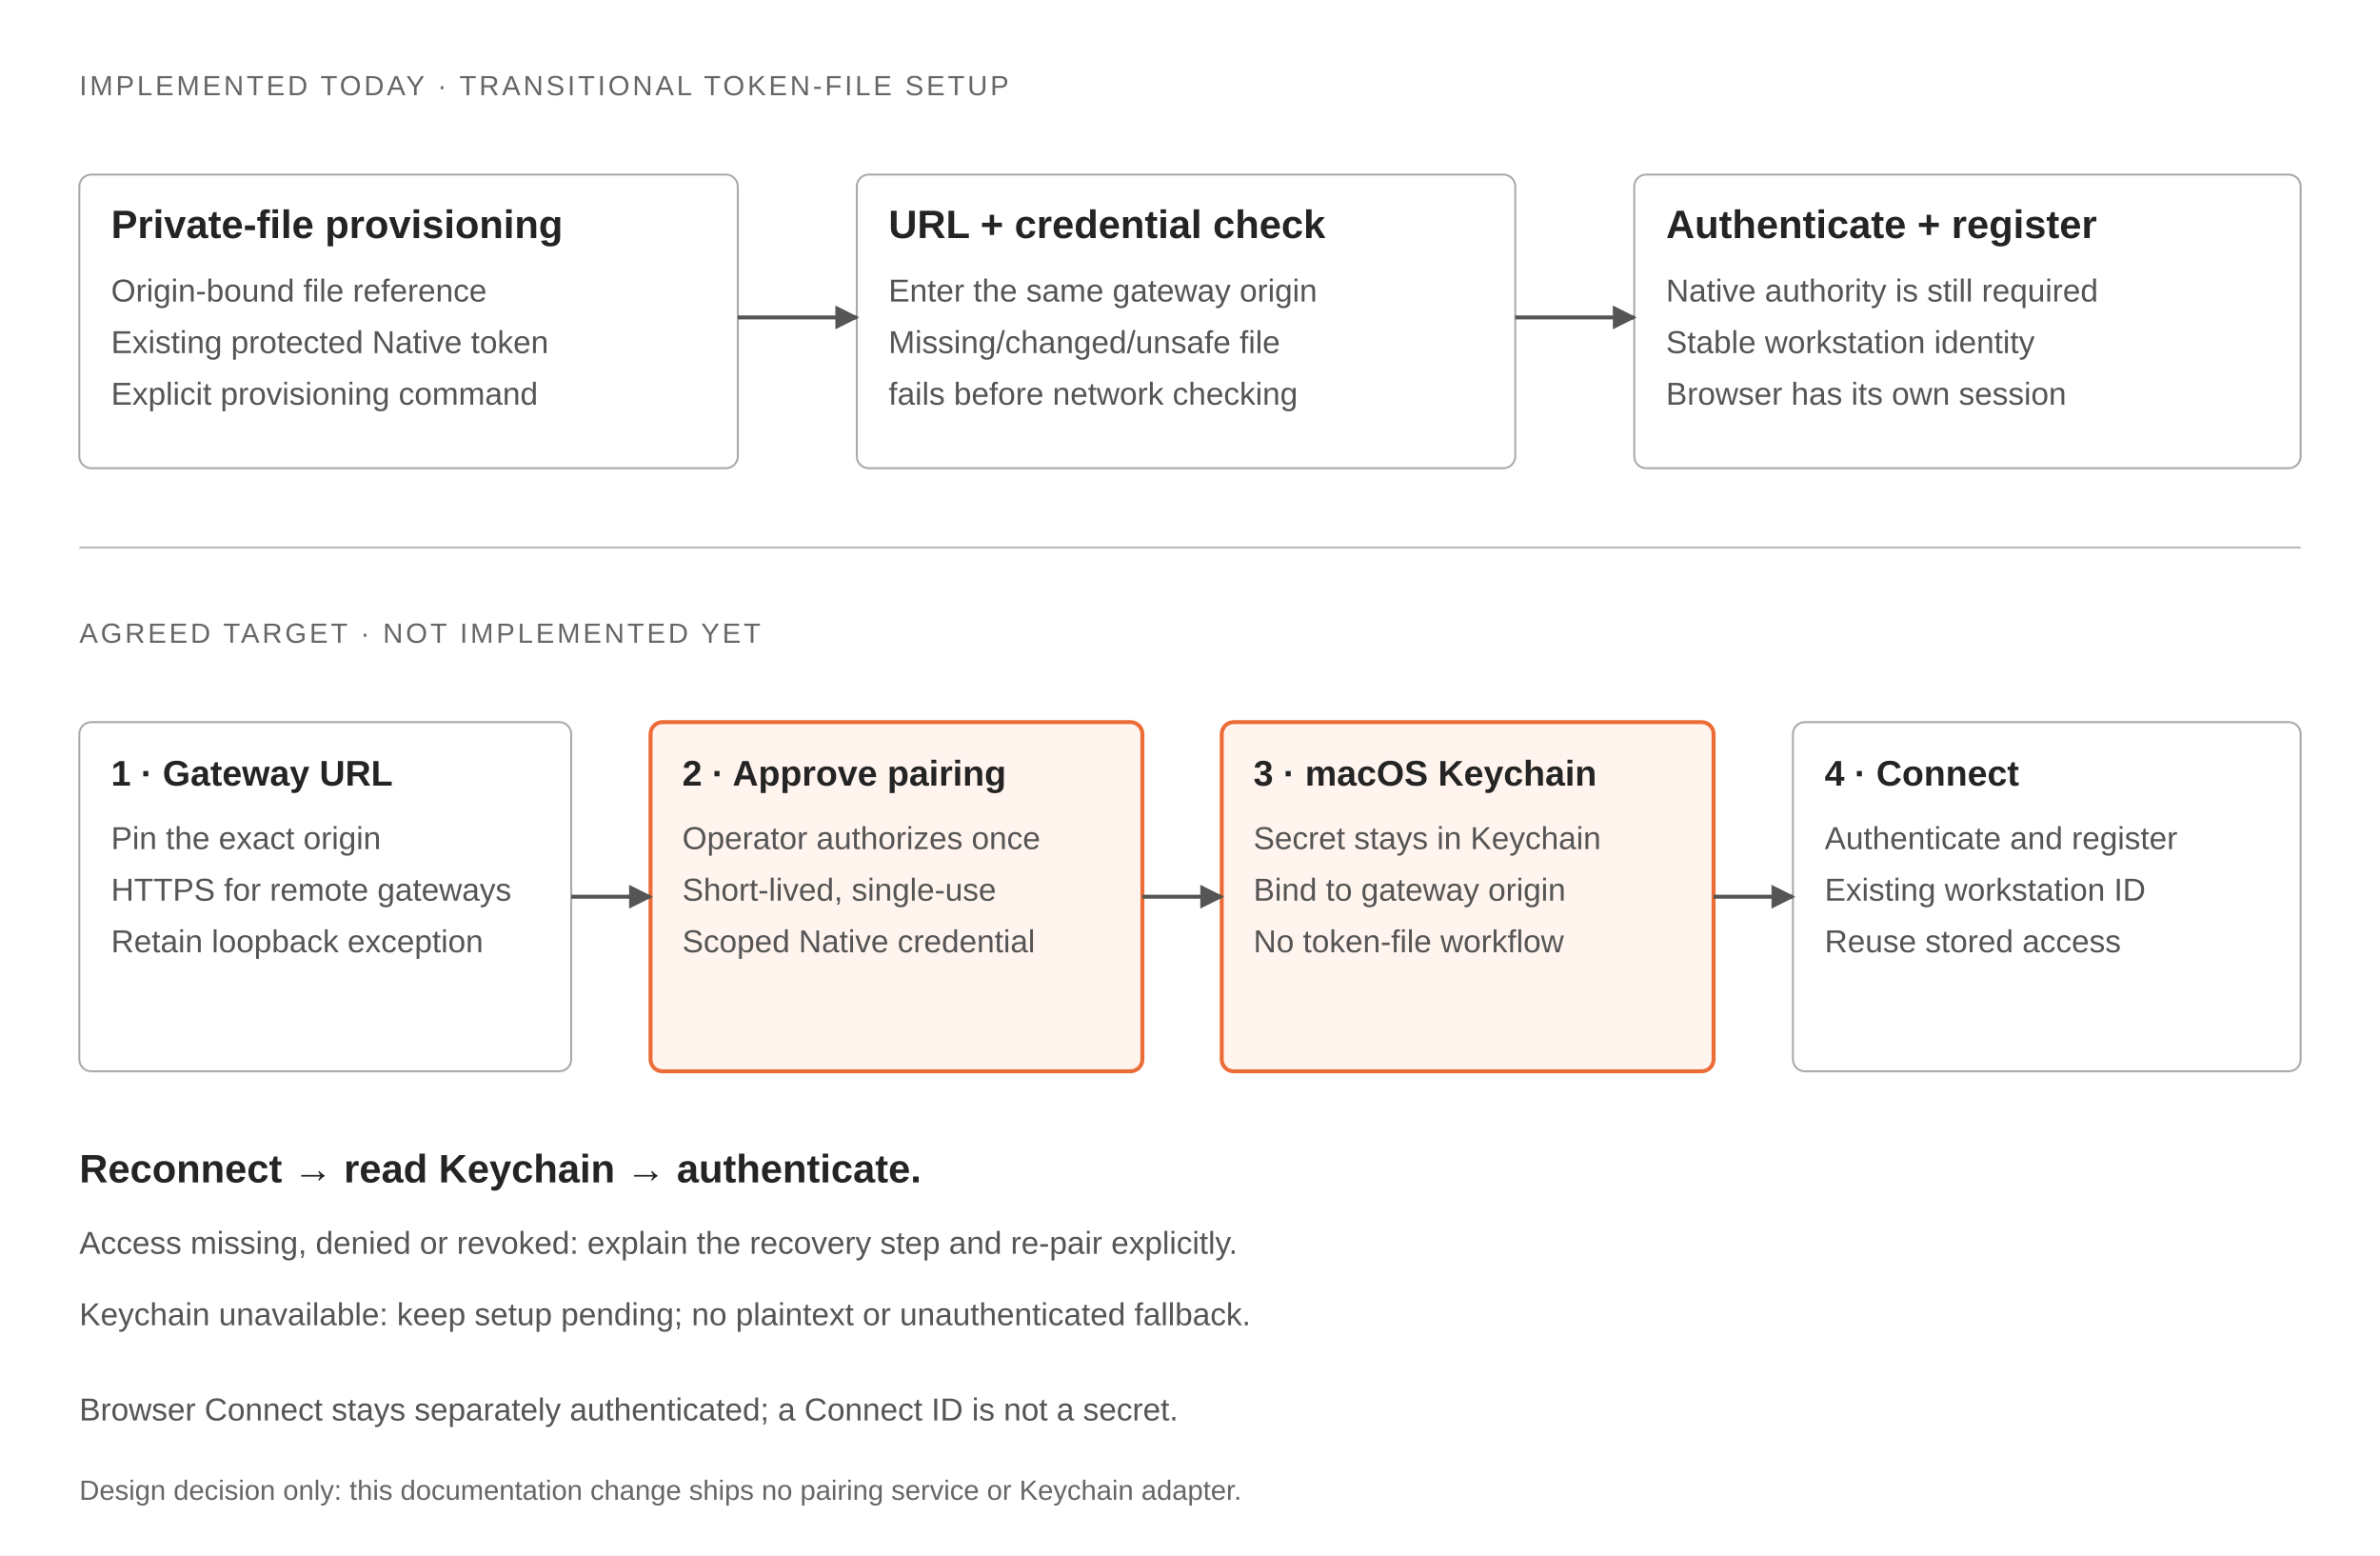
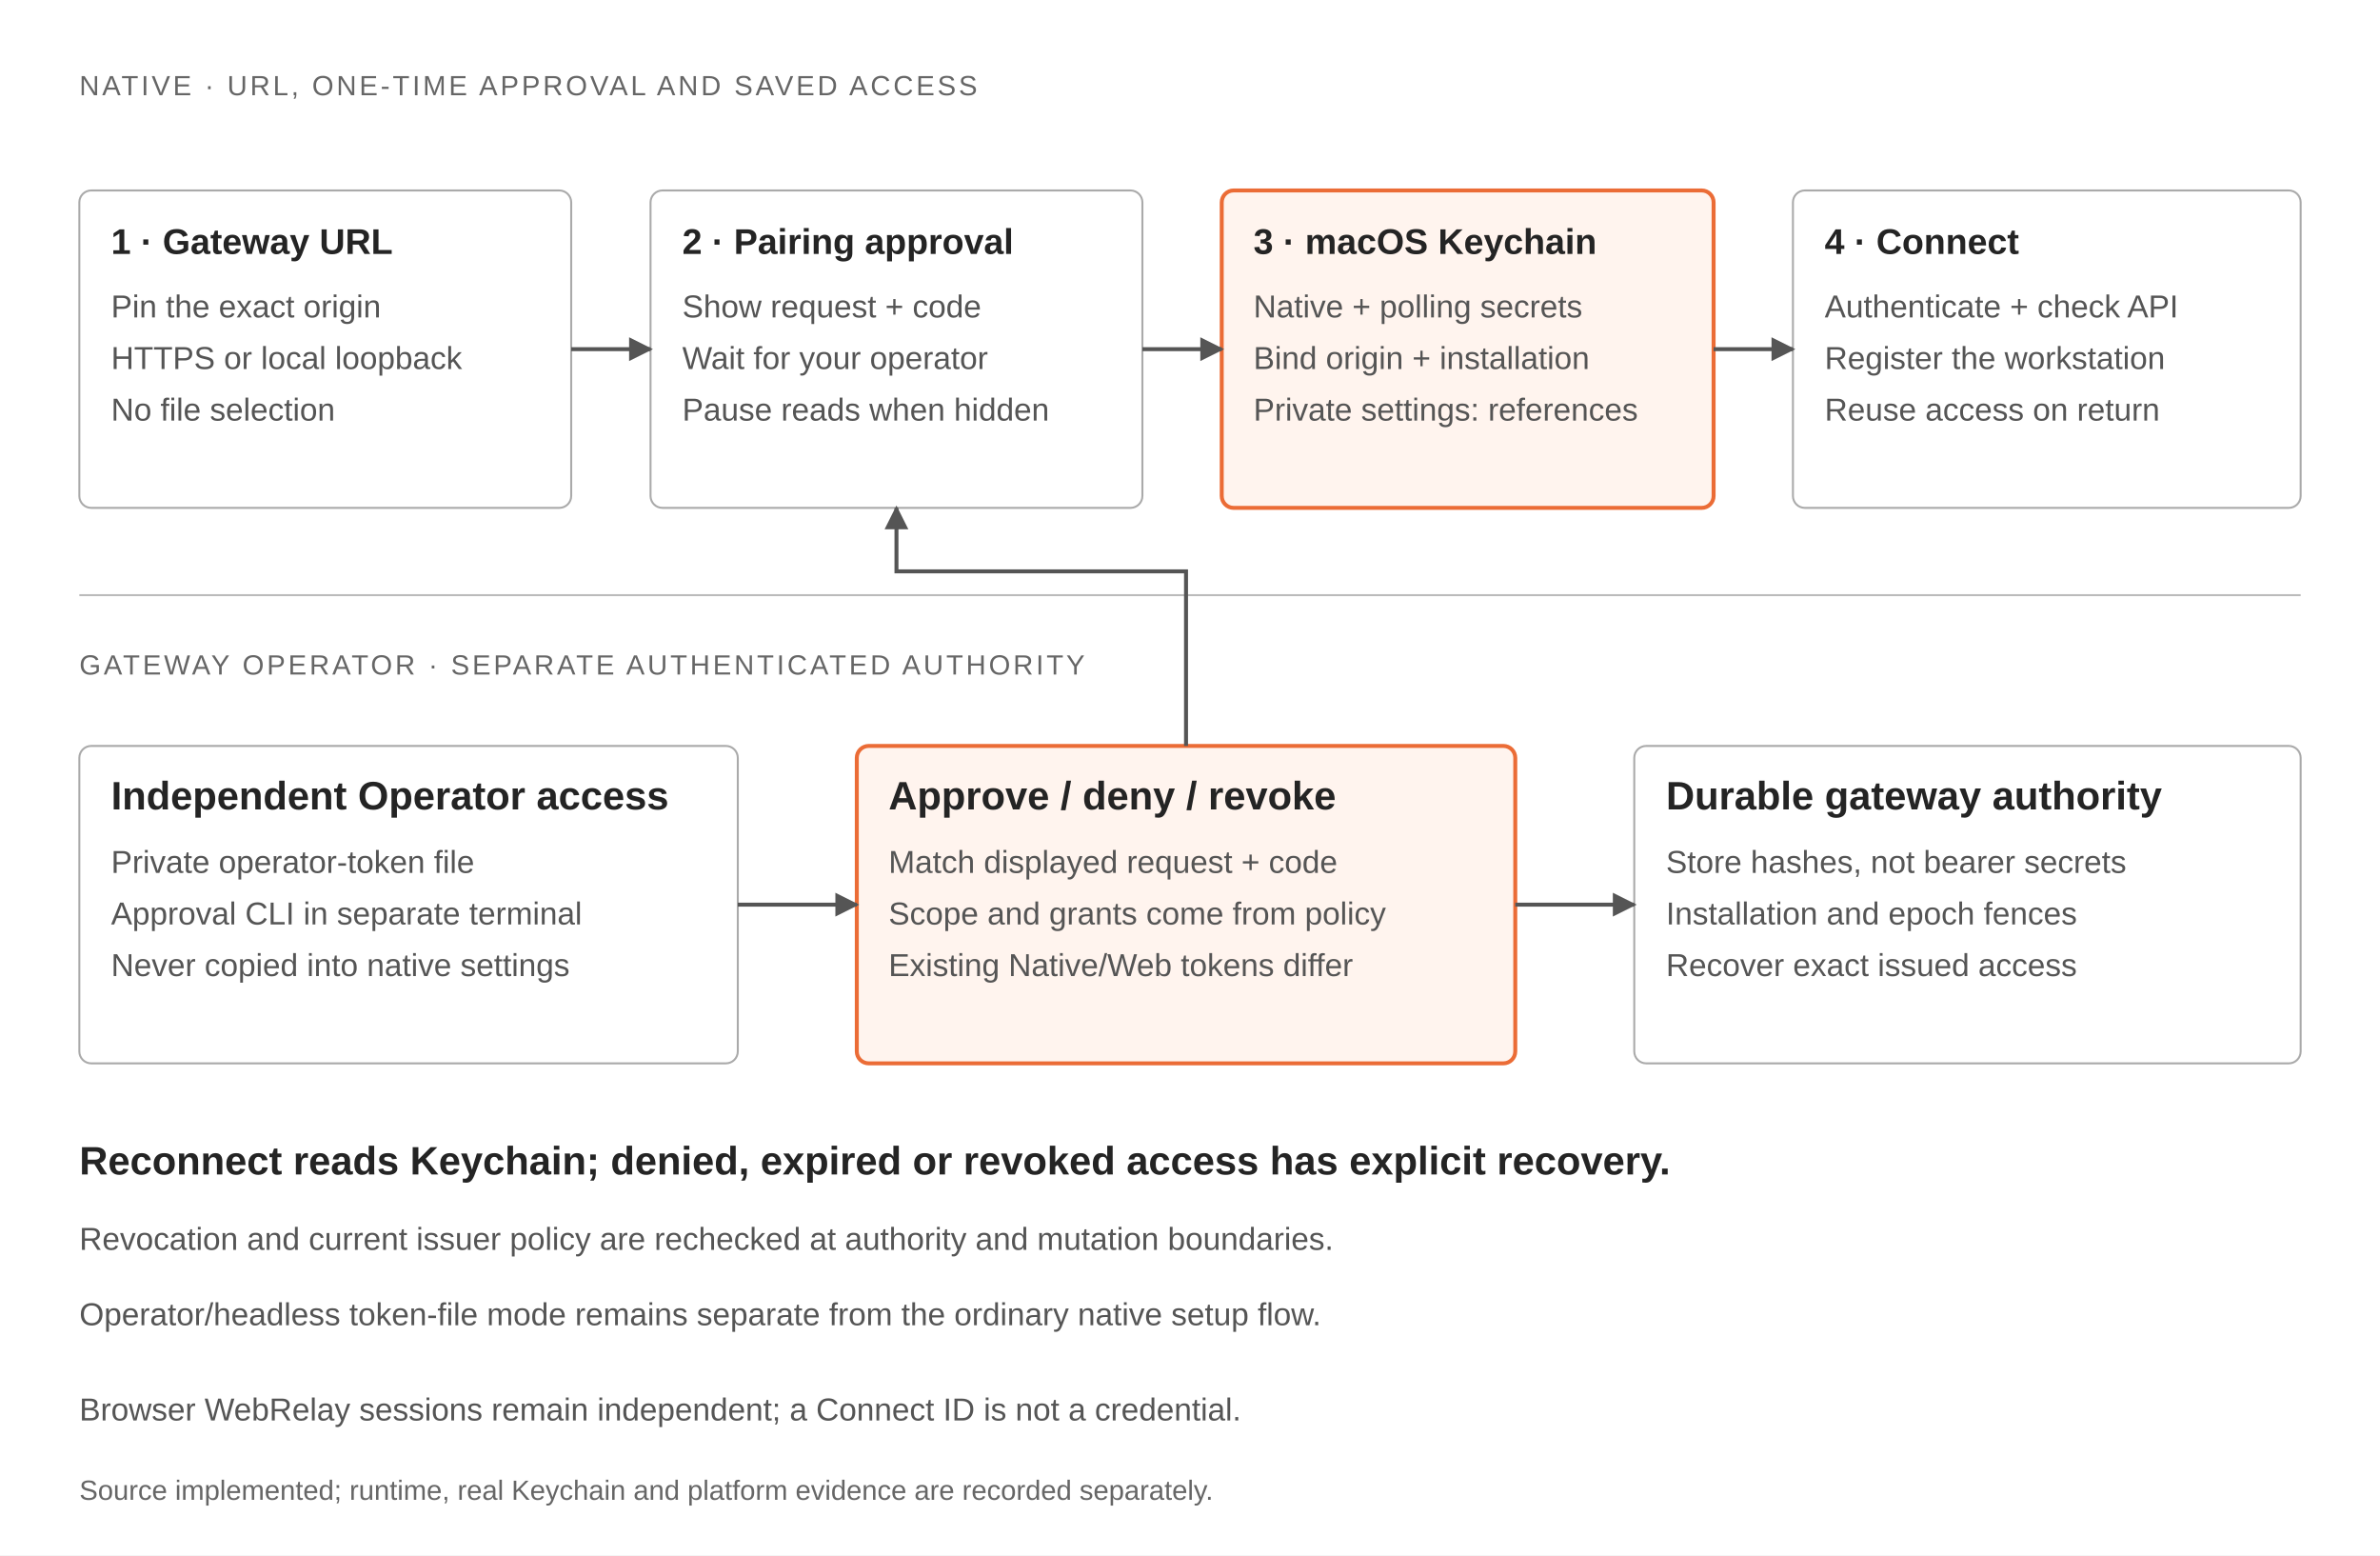
<svg xmlns="http://www.w3.org/2000/svg" viewBox="0 0 1200 784" role="img" aria-labelledby="native-connections-title native-connections-desc">
  <style>text{font-family:Geist,Arial,sans-serif;fill:#242424}.zone{font-size:14px;letter-spacing:1.4px;fill:#666}.label{font-size:20px;font-weight:600}.note{font-size:16px;fill:#555}.small{font-size:14px;fill:#666}.node{fill:#fff;stroke:#aaa;stroke-width:1}.focus{fill:#fff4ee;stroke:#eb6c36;stroke-width:2}.wire{fill:none;stroke:#555;stroke-width:2;marker-end:url(#arrow)}.lane{fill:#fafafa;stroke:#ddd;stroke-width:1}</style>
  <defs>
    <marker id="arrow" viewBox="0 0 10 10" refX="9" refY="5" markerWidth="6" markerHeight="6" orient="auto">
      <path d="M 0 0 L 10 5 L 0 10 z" fill="#555" />
    </marker>
  </defs>
  <rect width="1200" height="784" fill="#fff" />
-   <text x="40" y="48" class="zone">IMPLEMENTED TODAY · TRANSITIONAL TOKEN-FILE SETUP</text>
+   <text x="40" y="48" class="zone">NATIVE · URL, ONE-TIME APPROVAL AND SAVED ACCESS</text>
  <g data-card="true">
-     <rect x="40" y="88" width="332" height="148" rx="6" class="node" />
-     <text x="56" y="120" class="label">Private-file provisioning</text>
-     <text x="56" y="152" class="note">Origin-bound file reference</text>
-     <text x="56" y="178" class="note">Existing protected Native token</text>
-     <text x="56" y="204" class="note">Explicit provisioning command</text>
+     <rect x="40" y="96" width="248" height="160" rx="6" class="node" />
+     <text x="56" y="128" class="label" style="font-size:18px">1 · Gateway URL</text>
+     <text x="56" y="160" class="note">Pin the exact origin</text>
+     <text x="56" y="186" class="note">HTTPS or local loopback</text>
+     <text x="56" y="212" class="note">No file selection</text>
  </g>
  <g data-card="true">
-     <rect x="432" y="88" width="332" height="148" rx="6" class="node" />
-     <text x="448" y="120" class="label">URL + credential check</text>
-     <text x="448" y="152" class="note">Enter the same gateway origin</text>
-     <text x="448" y="178" class="note">Missing/changed/unsafe file</text>
-     <text x="448" y="204" class="note">fails before network checking</text>
+     <rect x="328" y="96" width="248" height="160" rx="6" class="node" />
+     <text x="344" y="128" class="label" style="font-size:18px">2 · Pairing approval</text>
+     <text x="344" y="160" class="note">Show request + code</text>
+     <text x="344" y="186" class="note">Wait for your operator</text>
+     <text x="344" y="212" class="note">Pause reads when hidden</text>
  </g>
  <g data-card="true">
-     <rect x="824" y="88" width="336" height="148" rx="6" class="node" />
-     <text x="840" y="120" class="label">Authenticate + register</text>
-     <text x="840" y="152" class="note">Native authority is still required</text>
-     <text x="840" y="178" class="note">Stable workstation identity</text>
-     <text x="840" y="204" class="note">Browser has its own session</text>
-   </g>
-   <path d="M 372 160 H 432" class="wire" />
-   <path d="M 764 160 H 824" class="wire" />
-   <path d="M 40 276 H 1160" stroke="#bbb" />
-   <text x="40" y="324" class="zone">AGREED TARGET · NOT IMPLEMENTED YET</text>
-   <g data-card="true">
-     <rect x="40" y="364" width="248" height="176" rx="6" class="node" />
-     <text x="56" y="396" class="label" style="font-size:18px">1 · Gateway URL</text>
-     <text x="56" y="428" class="note">Pin the exact origin</text>
-     <text x="56" y="454" class="note">HTTPS for remote gateways</text>
-     <text x="56" y="480" class="note">Retain loopback exception</text>
+     <rect x="616" y="96" width="248" height="160" rx="6" class="focus" />
+     <text x="632" y="128" class="label" style="font-size:18px">3 · macOS Keychain</text>
+     <text x="632" y="160" class="note">Native + polling secrets</text>
+     <text x="632" y="186" class="note">Bind origin + installation</text>
+     <text x="632" y="212" class="note">Private settings: references</text>
  </g>
  <g data-card="true">
-     <rect x="328" y="364" width="248" height="176" rx="6" class="focus" />
-     <text x="344" y="396" class="label" style="font-size:18px">2 · Approve pairing</text>
-     <text x="344" y="428" class="note">Operator authorizes once</text>
-     <text x="344" y="454" class="note">Short-lived, single-use</text>
-     <text x="344" y="480" class="note">Scoped Native credential</text>
+     <rect x="904" y="96" width="256" height="160" rx="6" class="node" />
+     <text x="920" y="128" class="label" style="font-size:18px">4 · Connect</text>
+     <text x="920" y="160" class="note">Authenticate + check API</text>
+     <text x="920" y="186" class="note">Register the workstation</text>
+     <text x="920" y="212" class="note">Reuse access on return</text>
+   </g>
+   <path d="M 288 176 H 328" class="wire" />
+   <path d="M 576 176 H 616" class="wire" />
+   <path d="M 864 176 H 904" class="wire" />
+   <path d="M 40 300 H 1160" stroke="#bbb" />
+   <text x="40" y="340" class="zone">GATEWAY OPERATOR · SEPARATE AUTHENTICATED AUTHORITY</text>
+   <g data-card="true">
+     <rect x="40" y="376" width="332" height="160" rx="6" class="node" />
+     <text x="56" y="408" class="label">Independent Operator access</text>
+     <text x="56" y="440" class="note">Private operator-token file</text>
+     <text x="56" y="466" class="note">Approval CLI in separate terminal</text>
+     <text x="56" y="492" class="note">Never copied into native settings</text>
  </g>
  <g data-card="true">
-     <rect x="616" y="364" width="248" height="176" rx="6" class="focus" />
-     <text x="632" y="396" class="label" style="font-size:18px">3 · macOS Keychain</text>
-     <text x="632" y="428" class="note">Secret stays in Keychain</text>
-     <text x="632" y="454" class="note">Bind to gateway origin</text>
-     <text x="632" y="480" class="note">No token-file workflow</text>
+     <rect x="432" y="376" width="332" height="160" rx="6" class="focus" />
+     <text x="448" y="408" class="label">Approve / deny / revoke</text>
+     <text x="448" y="440" class="note">Match displayed request + code</text>
+     <text x="448" y="466" class="note">Scope and grants come from policy</text>
+     <text x="448" y="492" class="note">Existing Native/Web tokens differ</text>
  </g>
  <g data-card="true">
-     <rect x="904" y="364" width="256" height="176" rx="6" class="node" />
-     <text x="920" y="396" class="label" style="font-size:18px">4 · Connect</text>
-     <text x="920" y="428" class="note">Authenticate and register</text>
-     <text x="920" y="454" class="note">Existing workstation ID</text>
-     <text x="920" y="480" class="note">Reuse stored access</text>
+     <rect x="824" y="376" width="336" height="160" rx="6" class="node" />
+     <text x="840" y="408" class="label">Durable gateway authority</text>
+     <text x="840" y="440" class="note">Store hashes, not bearer secrets</text>
+     <text x="840" y="466" class="note">Installation and epoch fences</text>
+     <text x="840" y="492" class="note">Recover exact issued access</text>
  </g>
-   <path d="M 288 452 H 328" class="wire" />
-   <path d="M 576 452 H 616" class="wire" />
-   <path d="M 864 452 H 904" class="wire" />
-   <text x="40" y="596" class="label">Reconnect → read Keychain → authenticate.</text>
-   <text x="40" y="632" class="note">Access missing, denied or revoked: explain the recovery step and re-pair explicitly.</text>
-   <text x="40" y="668" class="note">Keychain unavailable: keep setup pending; no plaintext or unauthenticated fallback.</text>
-   <text x="40" y="716" class="note">Browser Connect stays separately authenticated; a Connect ID is not a secret.</text>
-   <text x="40" y="756" class="small">Design decision only: this documentation change ships no pairing service or Keychain adapter.</text>
+   <path d="M 372 456 H 432" class="wire" />
+   <path d="M 764 456 H 824" class="wire" />
+   <path d="M 598 376 V 288 H 452 V 256" class="wire" />
+   <text x="40" y="592" class="label">Reconnect reads Keychain; denied, expired or revoked access has explicit recovery.</text>
+   <text x="40" y="630" class="note">Revocation and current issuer policy are rechecked at authority and mutation boundaries.</text>
+   <text x="40" y="668" class="note">Operator/headless token-file mode remains separate from the ordinary native setup flow.</text>
+   <text x="40" y="716" class="note">Browser WebRelay sessions remain independent; a Connect ID is not a credential.</text>
+   <text x="40" y="756" class="small">Source implemented; runtime, real Keychain and platform evidence are recorded separately.</text>
</svg>
